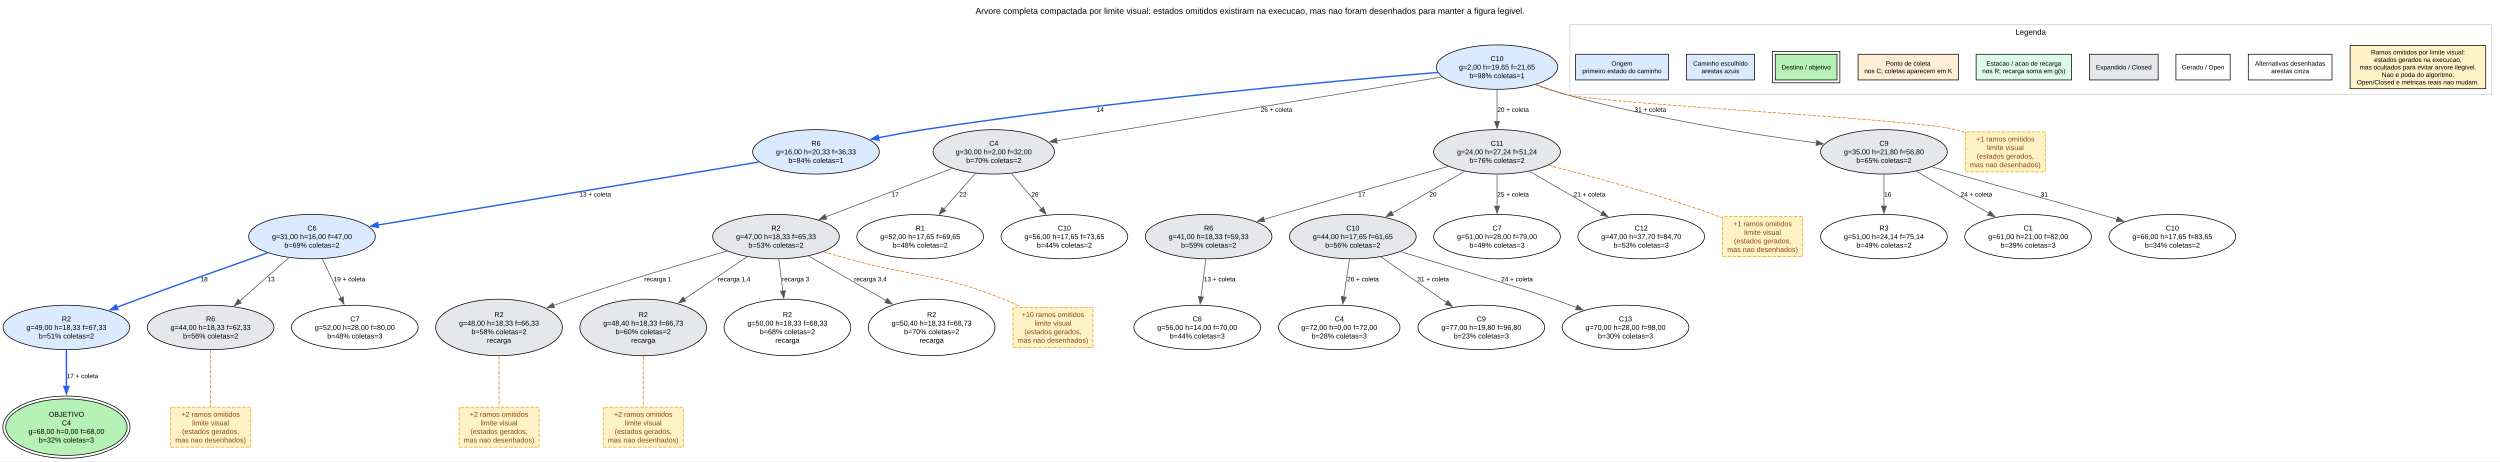
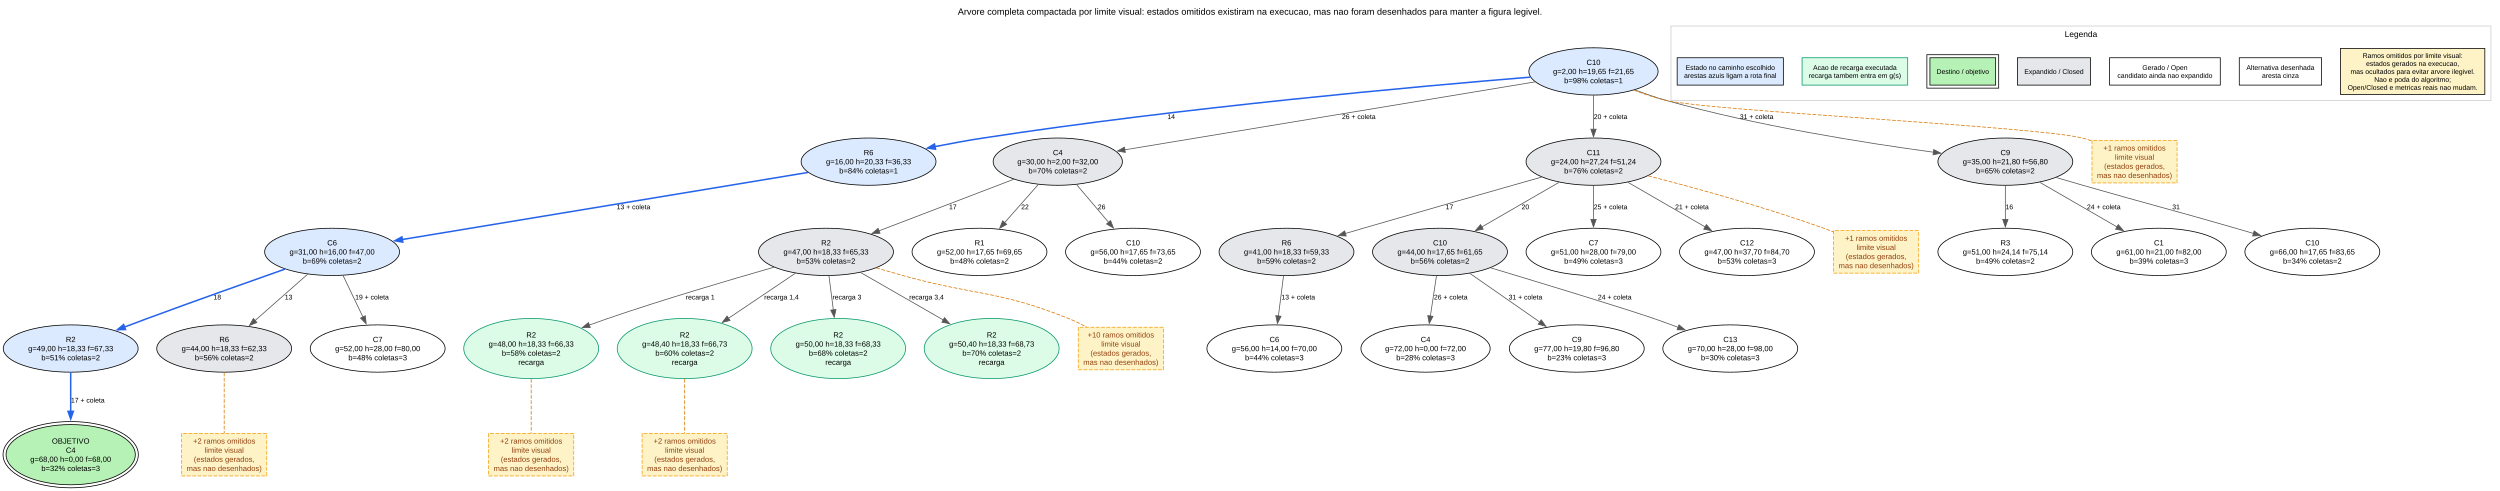
- <svg xmlns="http://www.w3.org/2000/svg" width="3502pt" height="646pt" viewBox="0.00 0.00 3502.00 646.00">
+ <svg xmlns="http://www.w3.org/2000/svg" width="3290pt" height="646pt" viewBox="0.00 0.00 3290.00 646.00">
  <g id="graph0" class="graph" transform="scale(1 1) rotate(0) translate(4 641.96)">
-     <polygon fill="white" stroke="none" points="-4,4 -4,-641.96 3498.03,-641.96 3498.03,4 -4,4" />
-     <text xml:space="preserve" text-anchor="middle" x="1747.01" y="-622.56" font-family="Arial" font-size="12.00">Arvore completa compactada por limite visual: estados omitidos existiram na execucao, mas nao foram desenhados para manter a figura legivel.</text>
+     <polygon fill="white" stroke="none" points="-4,4 -4,-641.96 3286.03,-641.96 3286.03,4 -4,4" />
+     <text xml:space="preserve" text-anchor="middle" x="1641.01" y="-622.56" font-family="Arial" font-size="12.00">Arvore completa compactada por limite visual: estados omitidos existiram na execucao, mas nao foram desenhados para manter a figura legivel.</text>
    <g id="clust1" class="cluster">
-       <polygon fill="none" stroke="#cccccc" points="2195.03,-509.71 2195.03,-607.71 3486.03,-607.71 3486.03,-509.71 2195.03,-509.71" />
-       <text xml:space="preserve" text-anchor="middle" x="2840.53" y="-593.26" font-family="Arial" font-size="11.00">Legenda</text>
+       <polygon fill="none" stroke="#cccccc" points="2195.03,-509.71 2195.03,-607.71 3274.03,-607.71 3274.03,-509.71 2195.03,-509.71" />
+       <text xml:space="preserve" text-anchor="middle" x="2734.53" y="-593.26" font-family="Arial" font-size="11.00">Legenda</text>
    </g>
    <g id="node1" class="node">
      <ellipse fill="#dbeafe" stroke="black" cx="2093.03" cy="-547.96" rx="85.03" ry="31.11" />
      <text xml:space="preserve" text-anchor="middle" x="2093.03" y="-556.46" font-family="Arial" font-size="10.00">C10</text>
      <text xml:space="preserve" text-anchor="middle" x="2093.03" y="-544.46" font-family="Arial" font-size="10.00">g=2,00 h=19,65 f=21,65</text>
      <text xml:space="preserve" text-anchor="middle" x="2093.03" y="-532.46" font-family="Arial" font-size="10.00">b=98% coletas=1</text>
    </g>
    <g id="node2" class="node">
      <ellipse fill="#dbeafe" stroke="black" cx="1139.03" cy="-429.23" rx="88.74" ry="31.11" />
      <text xml:space="preserve" text-anchor="middle" x="1139.03" y="-437.73" font-family="Arial" font-size="10.00">R6</text>
      <text xml:space="preserve" text-anchor="middle" x="1139.03" y="-425.73" font-family="Arial" font-size="10.00">g=16,00 h=20,33 f=36,33</text>
      <text xml:space="preserve" text-anchor="middle" x="1139.03" y="-413.73" font-family="Arial" font-size="10.00">b=84% coletas=1</text>
    </g>
    <g id="edge1" class="edge">
      <path fill="none" stroke="#2563eb" stroke-width="2" d="M2010.06,-540.47C1864,-528.5 1551.63,-500.45 1290.03,-460.34 1269.35,-457.17 1247.21,-453.13 1226.42,-449.04" />
      <polygon fill="#2563eb" stroke="#2563eb" stroke-width="2" points="1227.14,-445.61 1216.65,-447.08 1225.77,-452.48 1227.14,-445.61" />
      <text xml:space="preserve" text-anchor="middle" x="1537.25" y="-485.29" font-family="Arial" font-size="9.00">14</text>
    </g>
    <g id="node9" class="node">
      <ellipse fill="#e5e7eb" stroke="black" cx="1388.03" cy="-429.23" rx="85.03" ry="31.11" />
      <text xml:space="preserve" text-anchor="middle" x="1388.03" y="-437.73" font-family="Arial" font-size="10.00">C4</text>
      <text xml:space="preserve" text-anchor="middle" x="1388.03" y="-425.73" font-family="Arial" font-size="10.00">g=30,00 h=2,00 f=32,00</text>
      <text xml:space="preserve" text-anchor="middle" x="1388.03" y="-413.73" font-family="Arial" font-size="10.00">b=70% coletas=2</text>
    </g>
    <g id="edge8" class="edge">
      <path fill="none" stroke="#555555" d="M2016.24,-534.24C1884.29,-512.39 1615.31,-467.86 1476.02,-444.8" />
      <polygon fill="#555555" stroke="#555555" points="1476.92,-441.4 1466.49,-443.22 1475.78,-448.31 1476.92,-441.4" />
      <text xml:space="preserve" text-anchor="middle" x="1784.17" y="-485.29" font-family="Arial" font-size="9.00">26 + coleta</text>
    </g>
    <g id="node20" class="node">
      <ellipse fill="#e5e7eb" stroke="black" cx="2093.03" cy="-429.23" rx="88.74" ry="31.11" />
      <text xml:space="preserve" text-anchor="middle" x="2093.03" y="-437.73" font-family="Arial" font-size="10.00">C11</text>
      <text xml:space="preserve" text-anchor="middle" x="2093.03" y="-425.73" font-family="Arial" font-size="10.00">g=24,00 h=27,24 f=51,24</text>
      <text xml:space="preserve" text-anchor="middle" x="2093.03" y="-413.73" font-family="Arial" font-size="10.00">b=76% coletas=2</text>
    </g>
    <g id="edge19" class="edge">
      <path fill="none" stroke="#555555" d="M2093.03,-516.59C2093.03,-502.95 2093.03,-486.63 2093.03,-471.86" />
      <polygon fill="#555555" stroke="#555555" points="2096.53,-471.96 2093.03,-461.96 2089.53,-471.96 2096.53,-471.96" />
      <text xml:space="preserve" text-anchor="middle" x="2115.53" y="-485.29" font-family="Arial" font-size="9.00">20 + coleta</text>
    </g>
    <g id="node30" class="node">
      <ellipse fill="#e5e7eb" stroke="black" cx="2635.03" cy="-429.23" rx="88.74" ry="31.11" />
      <text xml:space="preserve" text-anchor="middle" x="2635.03" y="-437.73" font-family="Arial" font-size="10.00">C9</text>
      <text xml:space="preserve" text-anchor="middle" x="2635.03" y="-425.73" font-family="Arial" font-size="10.00">g=35,00 h=21,80 f=56,80</text>
      <text xml:space="preserve" text-anchor="middle" x="2635.03" y="-413.73" font-family="Arial" font-size="10.00">b=65% coletas=2</text>
    </g>
    <g id="edge29" class="edge">
      <path fill="none" stroke="#555555" d="M2147.49,-523.72C2160.9,-518.59 2175.34,-513.54 2189.03,-509.71 2308.14,-476.33 2449.23,-453.96 2540.34,-441.68" />
      <polygon fill="#555555" stroke="#555555" points="2540.8,-445.15 2550.25,-440.36 2539.87,-438.21 2540.8,-445.15" />
      <text xml:space="preserve" text-anchor="middle" x="2307.79" y="-485.29" font-family="Arial" font-size="9.00">31 + coleta</text>
    </g>
    <g id="node34" class="node">
      <polygon fill="#fef3c7" stroke="#f59e0b" stroke-dasharray="5,2" points="2861.03,-457.23 2749.03,-457.23 2749.03,-401.23 2861.03,-401.23 2861.03,-457.23" />
      <text xml:space="preserve" text-anchor="middle" x="2805.03" y="-443.73" font-family="Arial" font-size="10.00" fill="#92400e">+1 ramos omitidos</text>
      <text xml:space="preserve" text-anchor="middle" x="2805.03" y="-431.73" font-family="Arial" font-size="10.00" fill="#92400e">limite visual</text>
      <text xml:space="preserve" text-anchor="middle" x="2805.03" y="-419.73" font-family="Arial" font-size="10.00" fill="#92400e">(estados gerados,</text>
      <text xml:space="preserve" text-anchor="middle" x="2805.03" y="-407.73" font-family="Arial" font-size="10.00" fill="#92400e">mas nao desenhados)</text>
    </g>
    <g id="edge33" class="edge">
      <path fill="none" stroke="#d97706" stroke-dasharray="5,2" d="M2146.26,-523.26C2159.96,-518.01 2174.84,-513.03 2189.03,-509.71 2248.45,-495.79 2676.91,-475.48 2736.03,-460.34 2740.21,-459.27 2744.46,-457.98 2748.69,-456.53" />
    </g>
    <g id="node3" class="node">
      <ellipse fill="#dbeafe" stroke="black" cx="433.03" cy="-310.5" rx="88.74" ry="31.11" />
      <text xml:space="preserve" text-anchor="middle" x="433.03" y="-319" font-family="Arial" font-size="10.00">C6</text>
      <text xml:space="preserve" text-anchor="middle" x="433.03" y="-307" font-family="Arial" font-size="10.00">g=31,00 h=16,00 f=47,00</text>
      <text xml:space="preserve" text-anchor="middle" x="433.03" y="-295" font-family="Arial" font-size="10.00">b=69% coletas=2</text>
    </g>
    <g id="edge2" class="edge">
      <path fill="none" stroke="#2563eb" stroke-width="2" d="M1059.41,-415.07C927.66,-393.28 665,-349.86 525.34,-326.77" />
      <polygon fill="#2563eb" stroke="#2563eb" stroke-width="2" points="526.05,-323.34 515.61,-325.16 524.91,-330.24 526.05,-323.34" />
      <text xml:space="preserve" text-anchor="middle" x="829.7" y="-366.57" font-family="Arial" font-size="9.00">13 + coleta</text>
    </g>
    <g id="node4" class="node">
      <ellipse fill="#dbeafe" stroke="black" cx="89.03" cy="-183.29" rx="88.74" ry="31.11" />
      <text xml:space="preserve" text-anchor="middle" x="89.03" y="-191.79" font-family="Arial" font-size="10.00">R2</text>
      <text xml:space="preserve" text-anchor="middle" x="89.03" y="-179.79" font-family="Arial" font-size="10.00">g=49,00 h=18,33 f=67,33</text>
      <text xml:space="preserve" text-anchor="middle" x="89.03" y="-167.79" font-family="Arial" font-size="10.00">b=51% coletas=2</text>
    </g>
    <g id="edge3" class="edge">
      <path fill="none" stroke="#2563eb" stroke-width="2" d="M370.97,-287.82C321.78,-270.53 251.37,-245.54 190.03,-222.89 180.16,-219.25 169.77,-215.35 159.55,-211.48" />
      <polygon fill="#2563eb" stroke="#2563eb" stroke-width="2" points="161.11,-208.33 150.52,-208.05 158.63,-214.87 161.11,-208.33" />
      <text xml:space="preserve" text-anchor="middle" x="281.96" y="-247.84" font-family="Arial" font-size="9.00">18</text>
    </g>
    <g id="node6" class="node">
      <ellipse fill="#e5e7eb" stroke="black" cx="291.03" cy="-183.29" rx="88.74" ry="31.11" />
      <text xml:space="preserve" text-anchor="middle" x="291.03" y="-191.79" font-family="Arial" font-size="10.00">R6</text>
      <text xml:space="preserve" text-anchor="middle" x="291.03" y="-179.79" font-family="Arial" font-size="10.00">g=44,00 h=18,33 f=62,33</text>
      <text xml:space="preserve" text-anchor="middle" x="291.03" y="-167.79" font-family="Arial" font-size="10.00">b=56% coletas=2</text>
    </g>
    <g id="edge5" class="edge">
      <path fill="none" stroke="#555555" d="M400.81,-281.09C380.29,-263 353.54,-239.42 331.59,-220.06" />
      <polygon fill="#555555" stroke="#555555" points="334.07,-217.58 324.26,-213.59 329.45,-222.83 334.07,-217.58" />
      <text xml:space="preserve" text-anchor="middle" x="375.78" y="-247.84" font-family="Arial" font-size="9.00">13</text>
    </g>
    <g id="node8" class="node">
      <ellipse fill="white" stroke="black" cx="493.03" cy="-183.29" rx="88.74" ry="31.11" />
      <text xml:space="preserve" text-anchor="middle" x="493.03" y="-191.79" font-family="Arial" font-size="10.00">C7</text>
      <text xml:space="preserve" text-anchor="middle" x="493.03" y="-179.79" font-family="Arial" font-size="10.00">g=52,00 h=28,00 f=80,00</text>
      <text xml:space="preserve" text-anchor="middle" x="493.03" y="-167.79" font-family="Arial" font-size="10.00">b=48% coletas=3</text>
    </g>
    <g id="edge7" class="edge">
      <path fill="none" stroke="#555555" d="M447.4,-279.51C455.25,-263.14 465.07,-242.64 473.59,-224.86" />
      <polygon fill="#555555" stroke="#555555" points="476.75,-226.37 477.91,-215.84 470.44,-223.34 476.75,-226.37" />
      <text xml:space="preserve" text-anchor="middle" x="485.53" y="-247.84" font-family="Arial" font-size="9.00">19 + coleta</text>
    </g>
    <g id="node5" class="node">
      <ellipse fill="#b6f2b6" stroke="black" cx="89.03" cy="-43.6" rx="85.03" ry="39.6" />
      <ellipse fill="none" stroke="black" cx="89.03" cy="-43.6" rx="89.03" ry="43.6" />
      <text xml:space="preserve" text-anchor="middle" x="89.03" y="-58.1" font-family="Arial" font-size="10.00">OBJETIVO</text>
      <text xml:space="preserve" text-anchor="middle" x="89.03" y="-46.1" font-family="Arial" font-size="10.00">C4</text>
      <text xml:space="preserve" text-anchor="middle" x="89.03" y="-34.1" font-family="Arial" font-size="10.00">g=68,00 h=0,00 f=68,00</text>
      <text xml:space="preserve" text-anchor="middle" x="89.03" y="-22.1" font-family="Arial" font-size="10.00">b=32% coletas=3</text>
    </g>
    <g id="edge4" class="edge">
      <path fill="none" stroke="#2563eb" stroke-width="2" d="M89.03,-151.73C89.03,-136.63 89.03,-117.93 89.03,-100.4" />
      <polygon fill="#2563eb" stroke="#2563eb" stroke-width="2" points="92.53,-100.63 89.03,-90.63 85.53,-100.63 92.53,-100.63" />
      <text xml:space="preserve" text-anchor="middle" x="111.53" y="-112.15" font-family="Arial" font-size="9.00">17 + coleta</text>
    </g>
    <g id="node7" class="node">
      <polygon fill="#fef3c7" stroke="#f59e0b" stroke-dasharray="5,2" points="347.03,-71.6 235.03,-71.6 235.03,-15.6 347.03,-15.6 347.03,-71.6" />
      <text xml:space="preserve" text-anchor="middle" x="291.03" y="-58.1" font-family="Arial" font-size="10.00" fill="#92400e">+2 ramos omitidos</text>
      <text xml:space="preserve" text-anchor="middle" x="291.03" y="-46.1" font-family="Arial" font-size="10.00" fill="#92400e">limite visual</text>
      <text xml:space="preserve" text-anchor="middle" x="291.03" y="-34.1" font-family="Arial" font-size="10.00" fill="#92400e">(estados gerados,</text>
      <text xml:space="preserve" text-anchor="middle" x="291.03" y="-22.1" font-family="Arial" font-size="10.00" fill="#92400e">mas nao desenhados)</text>
    </g>
    <g id="edge6" class="edge">
      <path fill="none" stroke="#d97706" stroke-dasharray="5,2" d="M291.03,-151.73C291.03,-127.81 291.03,-94.83 291.03,-71.81" />
    </g>
    <g id="node10" class="node">
      <ellipse fill="#e5e7eb" stroke="black" cx="1083.03" cy="-310.5" rx="88.74" ry="31.11" />
      <text xml:space="preserve" text-anchor="middle" x="1083.03" y="-319" font-family="Arial" font-size="10.00">R2</text>
      <text xml:space="preserve" text-anchor="middle" x="1083.03" y="-307" font-family="Arial" font-size="10.00">g=47,00 h=18,33 f=65,33</text>
      <text xml:space="preserve" text-anchor="middle" x="1083.03" y="-295" font-family="Arial" font-size="10.00">b=53% coletas=2</text>
    </g>
    <g id="edge9" class="edge">
      <path fill="none" stroke="#555555" d="M1330.3,-406.14C1279.79,-386.81 1206.29,-358.68 1152.55,-338.11" />
      <polygon fill="#555555" stroke="#555555" points="1154.08,-334.95 1143.49,-334.64 1151.58,-341.49 1154.08,-334.95" />
      <text xml:space="preserve" text-anchor="middle" x="1249.92" y="-366.57" font-family="Arial" font-size="9.00">17</text>
    </g>
    <g id="node18" class="node">
      <ellipse fill="white" stroke="black" cx="1285.03" cy="-310.5" rx="88.74" ry="31.11" />
      <text xml:space="preserve" text-anchor="middle" x="1285.03" y="-319" font-family="Arial" font-size="10.00">R1</text>
      <text xml:space="preserve" text-anchor="middle" x="1285.03" y="-307" font-family="Arial" font-size="10.00">g=52,00 h=17,65 f=69,65</text>
      <text xml:space="preserve" text-anchor="middle" x="1285.03" y="-295" font-family="Arial" font-size="10.00">b=48% coletas=2</text>
    </g>
    <g id="edge17" class="edge">
      <path fill="none" stroke="#555555" d="M1362.57,-399.38C1349.07,-384.08 1332.34,-365.12 1317.88,-348.73" />
      <polygon fill="#555555" stroke="#555555" points="1320.8,-346.75 1311.56,-341.57 1315.55,-351.38 1320.8,-346.75" />
      <text xml:space="preserve" text-anchor="middle" x="1344.87" y="-366.57" font-family="Arial" font-size="9.00">22</text>
    </g>
    <g id="node19" class="node">
      <ellipse fill="white" stroke="black" cx="1487.03" cy="-310.5" rx="88.74" ry="31.11" />
      <text xml:space="preserve" text-anchor="middle" x="1487.03" y="-319" font-family="Arial" font-size="10.00">C10</text>
      <text xml:space="preserve" text-anchor="middle" x="1487.03" y="-307" font-family="Arial" font-size="10.00">g=56,00 h=17,65 f=73,65</text>
      <text xml:space="preserve" text-anchor="middle" x="1487.03" y="-295" font-family="Arial" font-size="10.00">b=44% coletas=2</text>
    </g>
    <g id="edge18" class="edge">
      <path fill="none" stroke="#555555" d="M1412.76,-399.08C1425.51,-384.03 1441.23,-365.51 1454.91,-349.37" />
      <polygon fill="#555555" stroke="#555555" points="1457.5,-351.74 1461.3,-341.85 1452.16,-347.21 1457.5,-351.74" />
      <text xml:space="preserve" text-anchor="middle" x="1445.75" y="-366.57" font-family="Arial" font-size="9.00">26</text>
    </g>
    <g id="node11" class="node">
-       <ellipse fill="#e5e7eb" stroke="black" cx="695.03" cy="-183.29" rx="88.74" ry="39.6" />
+       <ellipse fill="#dcfce7" stroke="#059669" cx="695.03" cy="-183.29" rx="88.74" ry="39.6" />
      <text xml:space="preserve" text-anchor="middle" x="695.03" y="-197.79" font-family="Arial" font-size="10.00">R2</text>
      <text xml:space="preserve" text-anchor="middle" x="695.03" y="-185.79" font-family="Arial" font-size="10.00">g=48,00 h=18,33 f=66,33</text>
      <text xml:space="preserve" text-anchor="middle" x="695.03" y="-173.79" font-family="Arial" font-size="10.00">b=58% coletas=2</text>
      <text xml:space="preserve" text-anchor="middle" x="695.03" y="-161.79" font-family="Arial" font-size="10.00">recarga</text>
    </g>
    <g id="edge10" class="edge">
      <path fill="none" stroke="#555555" d="M1014.45,-290.31C956.03,-273.61 870.03,-248.16 796.03,-222.89 788.06,-220.17 779.79,-217.22 771.56,-214.2" />
      <polygon fill="#555555" stroke="#555555" points="772.8,-210.93 762.21,-210.73 770.37,-217.49 772.8,-210.93" />
      <text xml:space="preserve" text-anchor="middle" x="917.5" y="-247.84" font-family="Arial" font-size="9.00">recarga 1</text>
    </g>
    <g id="node13" class="node">
-       <ellipse fill="#e5e7eb" stroke="black" cx="897.03" cy="-183.29" rx="88.74" ry="39.6" />
+       <ellipse fill="#dcfce7" stroke="#059669" cx="897.03" cy="-183.29" rx="88.74" ry="39.6" />
      <text xml:space="preserve" text-anchor="middle" x="897.03" y="-197.79" font-family="Arial" font-size="10.00">R2</text>
      <text xml:space="preserve" text-anchor="middle" x="897.03" y="-185.79" font-family="Arial" font-size="10.00">g=48,40 h=18,33 f=66,73</text>
      <text xml:space="preserve" text-anchor="middle" x="897.03" y="-173.79" font-family="Arial" font-size="10.00">b=60% coletas=2</text>
      <text xml:space="preserve" text-anchor="middle" x="897.03" y="-161.79" font-family="Arial" font-size="10.00">recarga</text>
    </g>
    <g id="edge12" class="edge">
      <path fill="none" stroke="#555555" d="M1042.67,-282.34C1016.94,-265.02 983.21,-242.31 954.68,-223.1" />
      <polygon fill="#555555" stroke="#555555" points="956.73,-220.26 946.48,-217.58 952.82,-226.07 956.73,-220.26" />
      <text xml:space="preserve" text-anchor="middle" x="1024.42" y="-247.84" font-family="Arial" font-size="9.00">recarga 1,4</text>
    </g>
    <g id="node15" class="node">
-       <ellipse fill="white" stroke="black" cx="1099.03" cy="-183.29" rx="88.74" ry="39.6" />
+       <ellipse fill="#dcfce7" stroke="#059669" cx="1099.03" cy="-183.29" rx="88.74" ry="39.6" />
      <text xml:space="preserve" text-anchor="middle" x="1099.03" y="-197.79" font-family="Arial" font-size="10.00">R2</text>
      <text xml:space="preserve" text-anchor="middle" x="1099.03" y="-185.79" font-family="Arial" font-size="10.00">g=50,00 h=18,33 f=68,33</text>
      <text xml:space="preserve" text-anchor="middle" x="1099.03" y="-173.79" font-family="Arial" font-size="10.00">b=68% coletas=2</text>
      <text xml:space="preserve" text-anchor="middle" x="1099.03" y="-161.79" font-family="Arial" font-size="10.00">recarga</text>
    </g>
    <g id="edge14" class="edge">
      <path fill="none" stroke="#555555" d="M1086.9,-279.19C1088.63,-265.7 1090.7,-249.45 1092.65,-234.23" />
      <polygon fill="#555555" stroke="#555555" points="1096.11,-234.73 1093.91,-224.37 1089.17,-233.84 1096.11,-234.73" />
      <text xml:space="preserve" text-anchor="middle" x="1110.53" y="-247.84" font-family="Arial" font-size="9.00">recarga 3</text>
    </g>
    <g id="node16" class="node">
-       <ellipse fill="white" stroke="black" cx="1301.03" cy="-183.29" rx="88.74" ry="39.6" />
+       <ellipse fill="#dcfce7" stroke="#059669" cx="1301.03" cy="-183.29" rx="88.74" ry="39.6" />
      <text xml:space="preserve" text-anchor="middle" x="1301.03" y="-197.79" font-family="Arial" font-size="10.00">R2</text>
      <text xml:space="preserve" text-anchor="middle" x="1301.03" y="-185.79" font-family="Arial" font-size="10.00">g=50,40 h=18,33 f=68,73</text>
      <text xml:space="preserve" text-anchor="middle" x="1301.03" y="-173.79" font-family="Arial" font-size="10.00">b=70% coletas=2</text>
      <text xml:space="preserve" text-anchor="middle" x="1301.03" y="-161.79" font-family="Arial" font-size="10.00">recarga</text>
    </g>
    <g id="edge15" class="edge">
      <path fill="none" stroke="#555555" d="M1128.46,-283.41C1160.06,-265.26 1202.61,-240.82 1237.55,-220.76" />
      <polygon fill="#555555" stroke="#555555" points="1238.94,-223.99 1245.87,-215.97 1235.46,-217.92 1238.94,-223.99" />
      <text xml:space="preserve" text-anchor="middle" x="1215.28" y="-247.84" font-family="Arial" font-size="9.00">recarga 3,4</text>
    </g>
    <g id="node17" class="node">
      <polygon fill="#fef3c7" stroke="#f59e0b" stroke-dasharray="5,2" points="1527.03,-211.29 1415.03,-211.29 1415.03,-155.29 1527.03,-155.29 1527.03,-211.29" />
      <text xml:space="preserve" text-anchor="middle" x="1471.03" y="-197.79" font-family="Arial" font-size="10.00" fill="#92400e">+10 ramos omitidos</text>
      <text xml:space="preserve" text-anchor="middle" x="1471.03" y="-185.79" font-family="Arial" font-size="10.00" fill="#92400e">limite visual</text>
      <text xml:space="preserve" text-anchor="middle" x="1471.03" y="-173.79" font-family="Arial" font-size="10.00" fill="#92400e">(estados gerados,</text>
      <text xml:space="preserve" text-anchor="middle" x="1471.03" y="-161.79" font-family="Arial" font-size="10.00" fill="#92400e">mas nao desenhados)</text>
    </g>
    <g id="edge16" class="edge">
      <path fill="none" stroke="#d97706" stroke-dasharray="5,2" d="M1149.21,-289.4C1160.8,-285.99 1172.75,-282.53 1184.03,-279.39 1280.45,-252.53 1309.15,-260.19 1402.03,-222.89 1409.93,-219.72 1418.05,-215.82 1425.82,-211.73" />
    </g>
    <g id="node12" class="node">
      <polygon fill="#fef3c7" stroke="#f59e0b" stroke-dasharray="5,2" points="751.03,-71.6 639.03,-71.6 639.03,-15.6 751.03,-15.6 751.03,-71.6" />
      <text xml:space="preserve" text-anchor="middle" x="695.03" y="-58.1" font-family="Arial" font-size="10.00" fill="#92400e">+2 ramos omitidos</text>
      <text xml:space="preserve" text-anchor="middle" x="695.03" y="-46.1" font-family="Arial" font-size="10.00" fill="#92400e">limite visual</text>
      <text xml:space="preserve" text-anchor="middle" x="695.03" y="-34.1" font-family="Arial" font-size="10.00" fill="#92400e">(estados gerados,</text>
      <text xml:space="preserve" text-anchor="middle" x="695.03" y="-22.1" font-family="Arial" font-size="10.00" fill="#92400e">mas nao desenhados)</text>
    </g>
    <g id="edge11" class="edge">
      <path fill="none" stroke="#d97706" stroke-dasharray="5,2" d="M695.03,-143.2C695.03,-120.46 695.03,-92.36 695.03,-71.98" />
    </g>
    <g id="node14" class="node">
      <polygon fill="#fef3c7" stroke="#f59e0b" stroke-dasharray="5,2" points="953.03,-71.6 841.03,-71.6 841.03,-15.6 953.03,-15.6 953.03,-71.6" />
      <text xml:space="preserve" text-anchor="middle" x="897.03" y="-58.1" font-family="Arial" font-size="10.00" fill="#92400e">+2 ramos omitidos</text>
      <text xml:space="preserve" text-anchor="middle" x="897.03" y="-46.1" font-family="Arial" font-size="10.00" fill="#92400e">limite visual</text>
      <text xml:space="preserve" text-anchor="middle" x="897.03" y="-34.1" font-family="Arial" font-size="10.00" fill="#92400e">(estados gerados,</text>
      <text xml:space="preserve" text-anchor="middle" x="897.03" y="-22.1" font-family="Arial" font-size="10.00" fill="#92400e">mas nao desenhados)</text>
    </g>
    <g id="edge13" class="edge">
      <path fill="none" stroke="#d97706" stroke-dasharray="5,2" d="M897.03,-143.2C897.03,-120.46 897.03,-92.36 897.03,-71.98" />
    </g>
    <g id="node21" class="node">
      <ellipse fill="#e5e7eb" stroke="black" cx="1689.03" cy="-310.5" rx="88.74" ry="31.11" />
      <text xml:space="preserve" text-anchor="middle" x="1689.03" y="-319" font-family="Arial" font-size="10.00">R6</text>
      <text xml:space="preserve" text-anchor="middle" x="1689.03" y="-307" font-family="Arial" font-size="10.00">g=41,00 h=18,33 f=59,33</text>
      <text xml:space="preserve" text-anchor="middle" x="1689.03" y="-295" font-family="Arial" font-size="10.00">b=59% coletas=2</text>
    </g>
    <g id="edge20" class="edge">
      <path fill="none" stroke="#555555" d="M2024.67,-408.93C1963.22,-391.52 1870.51,-365.12 1790.03,-341.62 1782.36,-339.38 1774.37,-337.03 1766.39,-334.67" />
      <polygon fill="#555555" stroke="#555555" points="1767.58,-331.37 1757,-331.88 1765.59,-338.08 1767.58,-331.37" />
      <text xml:space="preserve" text-anchor="middle" x="1903.5" y="-366.57" font-family="Arial" font-size="9.00">17</text>
    </g>
    <g id="node23" class="node">
      <ellipse fill="#e5e7eb" stroke="black" cx="1891.03" cy="-310.5" rx="88.74" ry="31.11" />
      <text xml:space="preserve" text-anchor="middle" x="1891.03" y="-319" font-family="Arial" font-size="10.00">C10</text>
      <text xml:space="preserve" text-anchor="middle" x="1891.03" y="-307" font-family="Arial" font-size="10.00">g=44,00 h=17,65 f=61,65</text>
      <text xml:space="preserve" text-anchor="middle" x="1891.03" y="-295" font-family="Arial" font-size="10.00">b=56% coletas=2</text>
    </g>
    <g id="edge22" class="edge">
      <path fill="none" stroke="#555555" d="M2047.7,-402.03C2017.55,-384.61 1977.78,-361.63 1945.85,-343.18" />
      <polygon fill="#555555" stroke="#555555" points="1947.93,-340.34 1937.52,-338.37 1944.43,-346.4 1947.93,-340.34" />
      <text xml:space="preserve" text-anchor="middle" x="2003.34" y="-366.57" font-family="Arial" font-size="9.00">20</text>
    </g>
    <g id="node27" class="node">
      <ellipse fill="white" stroke="black" cx="2093.03" cy="-310.5" rx="88.74" ry="31.11" />
      <text xml:space="preserve" text-anchor="middle" x="2093.03" y="-319" font-family="Arial" font-size="10.00">C7</text>
      <text xml:space="preserve" text-anchor="middle" x="2093.03" y="-307" font-family="Arial" font-size="10.00">g=51,00 h=28,00 f=79,00</text>
      <text xml:space="preserve" text-anchor="middle" x="2093.03" y="-295" font-family="Arial" font-size="10.00">b=49% coletas=3</text>
    </g>
    <g id="edge26" class="edge">
      <path fill="none" stroke="#555555" d="M2093.03,-397.87C2093.03,-384.22 2093.03,-367.9 2093.03,-353.14" />
      <polygon fill="#555555" stroke="#555555" points="2096.53,-353.23 2093.03,-343.23 2089.53,-353.23 2096.53,-353.23" />
      <text xml:space="preserve" text-anchor="middle" x="2115.53" y="-366.57" font-family="Arial" font-size="9.00">25 + coleta</text>
    </g>
    <g id="node28" class="node">
      <ellipse fill="white" stroke="black" cx="2295.03" cy="-310.5" rx="88.74" ry="31.11" />
      <text xml:space="preserve" text-anchor="middle" x="2295.03" y="-319" font-family="Arial" font-size="10.00">C12</text>
      <text xml:space="preserve" text-anchor="middle" x="2295.03" y="-307" font-family="Arial" font-size="10.00">g=47,00 h=37,70 f=84,70</text>
      <text xml:space="preserve" text-anchor="middle" x="2295.03" y="-295" font-family="Arial" font-size="10.00">b=53% coletas=3</text>
    </g>
    <g id="edge27" class="edge">
      <path fill="none" stroke="#555555" d="M2138.36,-402.03C2168.51,-384.61 2208.28,-361.63 2240.21,-343.18" />
      <polygon fill="#555555" stroke="#555555" points="2241.63,-346.4 2248.54,-338.37 2238.13,-340.34 2241.63,-346.4" />
      <text xml:space="preserve" text-anchor="middle" x="2222.59" y="-366.57" font-family="Arial" font-size="9.00">21 + coleta</text>
    </g>
    <g id="node29" class="node">
      <polygon fill="#fef3c7" stroke="#f59e0b" stroke-dasharray="5,2" points="2521.03,-338.5 2409.03,-338.5 2409.03,-282.5 2521.03,-282.5 2521.03,-338.5" />
      <text xml:space="preserve" text-anchor="middle" x="2465.03" y="-325" font-family="Arial" font-size="10.00" fill="#92400e">+1 ramos omitidos</text>
      <text xml:space="preserve" text-anchor="middle" x="2465.03" y="-313" font-family="Arial" font-size="10.00" fill="#92400e">limite visual</text>
      <text xml:space="preserve" text-anchor="middle" x="2465.03" y="-301" font-family="Arial" font-size="10.00" fill="#92400e">(estados gerados,</text>
      <text xml:space="preserve" text-anchor="middle" x="2465.03" y="-289" font-family="Arial" font-size="10.00" fill="#92400e">mas nao desenhados)</text>
    </g>
    <g id="edge28" class="edge">
      <path fill="none" stroke="#d97706" stroke-dasharray="5,2" d="M2164.9,-410.57C2226.83,-394.67 2318.28,-369.55 2396.03,-341.62 2400.21,-340.11 2404.5,-338.48 2408.79,-336.77" />
    </g>
    <g id="node22" class="node">
      <ellipse fill="white" stroke="black" cx="1673.03" cy="-183.29" rx="88.74" ry="31.11" />
      <text xml:space="preserve" text-anchor="middle" x="1673.03" y="-191.79" font-family="Arial" font-size="10.00">C6</text>
      <text xml:space="preserve" text-anchor="middle" x="1673.03" y="-179.79" font-family="Arial" font-size="10.00">g=56,00 h=14,00 f=70,00</text>
      <text xml:space="preserve" text-anchor="middle" x="1673.03" y="-167.79" font-family="Arial" font-size="10.00">b=44% coletas=3</text>
    </g>
    <g id="edge21" class="edge">
      <path fill="none" stroke="#555555" d="M1685.16,-279.19C1683.11,-263.16 1680.56,-243.24 1678.33,-225.8" />
      <polygon fill="#555555" stroke="#555555" points="1681.85,-225.74 1677.11,-216.26 1674.91,-226.62 1681.85,-225.74" />
      <text xml:space="preserve" text-anchor="middle" x="1704.49" y="-247.84" font-family="Arial" font-size="9.00">13 + coleta</text>
    </g>
    <g id="node24" class="node">
      <ellipse fill="white" stroke="black" cx="1872.03" cy="-183.29" rx="85.03" ry="31.11" />
      <text xml:space="preserve" text-anchor="middle" x="1872.03" y="-191.79" font-family="Arial" font-size="10.00">C4</text>
      <text xml:space="preserve" text-anchor="middle" x="1872.03" y="-179.79" font-family="Arial" font-size="10.00">g=72,00 h=0,00 f=72,00</text>
      <text xml:space="preserve" text-anchor="middle" x="1872.03" y="-167.79" font-family="Arial" font-size="10.00">b=28% coletas=3</text>
    </g>
    <g id="edge23" class="edge">
      <path fill="none" stroke="#555555" d="M1886.43,-279.19C1884,-263.16 1880.97,-243.24 1878.33,-225.8" />
      <polygon fill="#555555" stroke="#555555" points="1881.84,-225.62 1876.88,-216.26 1874.92,-226.67 1881.84,-225.62" />
      <text xml:space="preserve" text-anchor="middle" x="1905.17" y="-247.84" font-family="Arial" font-size="9.00">26 + coleta</text>
    </g>
    <g id="node25" class="node">
      <ellipse fill="white" stroke="black" cx="2071.03" cy="-183.29" rx="88.74" ry="31.11" />
      <text xml:space="preserve" text-anchor="middle" x="2071.03" y="-191.79" font-family="Arial" font-size="10.00">C9</text>
      <text xml:space="preserve" text-anchor="middle" x="2071.03" y="-179.79" font-family="Arial" font-size="10.00">g=77,00 h=19,80 f=96,80</text>
      <text xml:space="preserve" text-anchor="middle" x="2071.03" y="-167.79" font-family="Arial" font-size="10.00">b=23% coletas=3</text>
    </g>
    <g id="edge24" class="edge">
      <path fill="none" stroke="#555555" d="M1930.09,-282.34C1957.24,-263.45 1993.61,-238.15 2022.6,-217.98" />
      <polygon fill="#555555" stroke="#555555" points="2024.29,-221.07 2030.5,-212.49 2020.29,-215.33 2024.29,-221.07" />
      <text xml:space="preserve" text-anchor="middle" x="2003.53" y="-247.84" font-family="Arial" font-size="9.00">31 + coleta</text>
    </g>
    <g id="node26" class="node">
      <ellipse fill="white" stroke="black" cx="2273.03" cy="-183.29" rx="88.74" ry="31.11" />
      <text xml:space="preserve" text-anchor="middle" x="2273.03" y="-191.79" font-family="Arial" font-size="10.00">C13</text>
      <text xml:space="preserve" text-anchor="middle" x="2273.03" y="-179.79" font-family="Arial" font-size="10.00">g=70,00 h=28,00 f=98,00</text>
      <text xml:space="preserve" text-anchor="middle" x="2273.03" y="-167.79" font-family="Arial" font-size="10.00">b=30% coletas=3</text>
    </g>
    <g id="edge25" class="edge">
      <path fill="none" stroke="#555555" d="M1957.53,-289.56C2027.31,-268.54 2132.27,-236.6 2172.03,-222.89 2182.54,-219.27 2193.6,-215.25 2204.39,-211.22" />
      <polygon fill="#555555" stroke="#555555" points="2205.52,-214.54 2213.64,-207.74 2203.05,-207.99 2205.52,-214.54" />
      <text xml:space="preserve" text-anchor="middle" x="2121.03" y="-247.84" font-family="Arial" font-size="9.00">24 + coleta</text>
    </g>
    <g id="node31" class="node">
      <ellipse fill="white" stroke="black" cx="2635.03" cy="-310.5" rx="88.74" ry="31.11" />
      <text xml:space="preserve" text-anchor="middle" x="2635.03" y="-319" font-family="Arial" font-size="10.00">R3</text>
      <text xml:space="preserve" text-anchor="middle" x="2635.03" y="-307" font-family="Arial" font-size="10.00">g=51,00 h=24,14 f=75,14</text>
      <text xml:space="preserve" text-anchor="middle" x="2635.03" y="-295" font-family="Arial" font-size="10.00">b=49% coletas=2</text>
    </g>
    <g id="edge30" class="edge">
      <path fill="none" stroke="#555555" d="M2635.03,-397.87C2635.03,-384.22 2635.03,-367.9 2635.03,-353.14" />
      <polygon fill="#555555" stroke="#555555" points="2638.53,-353.23 2635.03,-343.23 2631.53,-353.23 2638.53,-353.23" />
      <text xml:space="preserve" text-anchor="middle" x="2640.28" y="-366.57" font-family="Arial" font-size="9.00">16</text>
    </g>
    <g id="node32" class="node">
      <ellipse fill="white" stroke="black" cx="2837.03" cy="-310.5" rx="88.74" ry="31.11" />
      <text xml:space="preserve" text-anchor="middle" x="2837.03" y="-319" font-family="Arial" font-size="10.00">C1</text>
      <text xml:space="preserve" text-anchor="middle" x="2837.03" y="-307" font-family="Arial" font-size="10.00">g=61,00 h=21,00 f=82,00</text>
      <text xml:space="preserve" text-anchor="middle" x="2837.03" y="-295" font-family="Arial" font-size="10.00">b=39% coletas=3</text>
    </g>
    <g id="edge31" class="edge">
      <path fill="none" stroke="#555555" d="M2680.36,-402.03C2710.51,-384.61 2750.28,-361.63 2782.21,-343.18" />
      <polygon fill="#555555" stroke="#555555" points="2783.63,-346.4 2790.54,-338.37 2780.13,-340.34 2783.63,-346.4" />
      <text xml:space="preserve" text-anchor="middle" x="2764.59" y="-366.57" font-family="Arial" font-size="9.00">24 + coleta</text>
    </g>
    <g id="node33" class="node">
      <ellipse fill="white" stroke="black" cx="3039.03" cy="-310.5" rx="88.74" ry="31.11" />
      <text xml:space="preserve" text-anchor="middle" x="3039.03" y="-319" font-family="Arial" font-size="10.00">C10</text>
      <text xml:space="preserve" text-anchor="middle" x="3039.03" y="-307" font-family="Arial" font-size="10.00">g=66,00 h=17,65 f=83,65</text>
      <text xml:space="preserve" text-anchor="middle" x="3039.03" y="-295" font-family="Arial" font-size="10.00">b=34% coletas=2</text>
    </g>
    <g id="edge32" class="edge">
      <path fill="none" stroke="#555555" d="M2701.93,-408.34C2713.62,-404.91 2725.67,-401.39 2737.03,-398.12 2826.2,-372.42 2848.9,-367.43 2938.03,-341.62 2945.7,-339.4 2953.7,-337.06 2961.68,-334.7" />
      <polygon fill="#555555" stroke="#555555" points="2962.47,-338.12 2971.07,-331.92 2960.49,-331.4 2962.47,-338.12" />
      <text xml:space="preserve" text-anchor="middle" x="2859.7" y="-366.57" font-family="Arial" font-size="9.00">31</text>
    </g>
    <g id="node35" class="node">
-       <polygon fill="#dbeafe" stroke="black" points="2333.03,-565.96 2203.03,-565.96 2203.03,-529.96 2333.03,-529.96 2333.03,-565.96" />
-       <text xml:space="preserve" text-anchor="middle" x="2268.03" y="-549.91" font-family="Arial" font-size="9.00">Origem</text>
-       <text xml:space="preserve" text-anchor="middle" x="2268.03" y="-539.41" font-family="Arial" font-size="9.00">primeiro estado do caminho</text>
+       <polygon fill="#dbeafe" stroke="black" points="2342.9,-565.96 2203.15,-565.96 2203.15,-529.96 2342.9,-529.96 2342.9,-565.96" />
+       <text xml:space="preserve" text-anchor="middle" x="2273.03" y="-549.91" font-family="Arial" font-size="9.00">Estado no caminho escolhido</text>
+       <text xml:space="preserve" text-anchor="middle" x="2273.03" y="-539.41" font-family="Arial" font-size="9.00">arestas azuis ligam a rota final</text>
    </g>
    <g id="node36" class="node">
-       <polygon fill="#dbeafe" stroke="black" points="2453.78,-565.96 2358.28,-565.96 2358.28,-529.96 2453.78,-529.96 2453.78,-565.96" />
-       <text xml:space="preserve" text-anchor="middle" x="2406.03" y="-549.91" font-family="Arial" font-size="9.00">Caminho escolhido</text>
-       <text xml:space="preserve" text-anchor="middle" x="2406.03" y="-539.41" font-family="Arial" font-size="9.00">arestas azuis</text>
+       <polygon fill="#dcfce7" stroke="#059669" points="2506.53,-565.96 2367.53,-565.96 2367.53,-529.96 2506.53,-529.96 2506.53,-565.96" />
+       <text xml:space="preserve" text-anchor="middle" x="2437.03" y="-549.91" font-family="Arial" font-size="9.00">Acao de recarga executada</text>
+       <text xml:space="preserve" text-anchor="middle" x="2437.03" y="-539.41" font-family="Arial" font-size="9.00">recarga tambem entra em g(s)</text>
    </g>
    <g id="node37" class="node">
-       <polygon fill="#b6f2b6" stroke="black" points="2569.28,-565.96 2482.78,-565.96 2482.78,-529.96 2569.28,-529.96 2569.28,-565.96" />
-       <polygon fill="none" stroke="black" points="2573.28,-569.96 2478.78,-569.96 2478.78,-525.96 2573.28,-525.96 2573.28,-569.96" />
-       <text xml:space="preserve" text-anchor="middle" x="2526.03" y="-544.66" font-family="Arial" font-size="9.00">Destino / objetivo</text>
+       <polygon fill="#b6f2b6" stroke="black" points="2622.28,-565.96 2535.78,-565.96 2535.78,-529.96 2622.28,-529.96 2622.28,-565.96" />
+       <polygon fill="none" stroke="black" points="2626.28,-569.96 2531.78,-569.96 2531.78,-525.96 2626.28,-525.96 2626.28,-569.96" />
+       <text xml:space="preserve" text-anchor="middle" x="2579.03" y="-544.66" font-family="Arial" font-size="9.00">Destino / objetivo</text>
    </g>
    <g id="node38" class="node">
-       <polygon fill="#ffedd5" stroke="black" points="2739.28,-565.96 2598.78,-565.96 2598.78,-529.96 2739.28,-529.96 2739.28,-565.96" />
-       <text xml:space="preserve" text-anchor="middle" x="2669.03" y="-549.91" font-family="Arial" font-size="9.00">Ponto de coleta</text>
-       <text xml:space="preserve" text-anchor="middle" x="2669.03" y="-539.41" font-family="Arial" font-size="9.00">nos C; coletas aparecem em K</text>
+       <polygon fill="#e5e7eb" stroke="black" points="2747.15,-565.96 2650.9,-565.96 2650.9,-529.96 2747.15,-529.96 2747.15,-565.96" />
+       <text xml:space="preserve" text-anchor="middle" x="2699.03" y="-544.66" font-family="Arial" font-size="9.00">Expandido / Closed</text>
    </g>
    <g id="node39" class="node">
-       <polygon fill="#dcfce7" stroke="black" points="2897.9,-565.96 2764.15,-565.96 2764.15,-529.96 2897.9,-529.96 2897.9,-565.96" />
-       <text xml:space="preserve" text-anchor="middle" x="2831.03" y="-549.91" font-family="Arial" font-size="9.00">Estacao / acao de recarga</text>
-       <text xml:space="preserve" text-anchor="middle" x="2831.03" y="-539.41" font-family="Arial" font-size="9.00">nos R; recarga soma em g(s)</text>
+       <polygon fill="white" stroke="black" points="2917.9,-565.96 2772.15,-565.96 2772.15,-529.96 2917.9,-529.96 2917.9,-565.96" />
+       <text xml:space="preserve" text-anchor="middle" x="2845.03" y="-549.91" font-family="Arial" font-size="9.00">Gerado / Open</text>
+       <text xml:space="preserve" text-anchor="middle" x="2845.03" y="-539.41" font-family="Arial" font-size="9.00">candidato ainda nao expandido</text>
    </g>
    <g id="node40" class="node">
-       <polygon fill="#e5e7eb" stroke="black" points="3019.15,-565.96 2922.9,-565.96 2922.9,-529.96 3019.15,-529.96 3019.15,-565.96" />
-       <text xml:space="preserve" text-anchor="middle" x="2971.03" y="-544.66" font-family="Arial" font-size="9.00">Expandido / Closed</text>
+       <polygon fill="white" stroke="black" points="3051.15,-565.96 2942.9,-565.96 2942.9,-529.96 3051.15,-529.96 3051.15,-565.96" />
+       <text xml:space="preserve" text-anchor="middle" x="2997.03" y="-549.91" font-family="Arial" font-size="9.00">Alternativa desenhada</text>
+       <text xml:space="preserve" text-anchor="middle" x="2997.03" y="-539.41" font-family="Arial" font-size="9.00">aresta cinza</text>
    </g>
    <g id="node41" class="node">
-       <polygon fill="white" stroke="black" points="3120.03,-565.96 3044.03,-565.96 3044.03,-529.96 3120.03,-529.96 3120.03,-565.96" />
-       <text xml:space="preserve" text-anchor="middle" x="3082.03" y="-544.66" font-family="Arial" font-size="9.00">Gerado / Open</text>
-     </g>
-     <g id="node42" class="node">
-       <polygon fill="white" stroke="black" points="3262.65,-565.96 3145.4,-565.96 3145.4,-529.96 3262.65,-529.96 3262.65,-565.96" />
-       <text xml:space="preserve" text-anchor="middle" x="3204.03" y="-549.91" font-family="Arial" font-size="9.00">Alternativas desenhadas</text>
-       <text xml:space="preserve" text-anchor="middle" x="3204.03" y="-539.41" font-family="Arial" font-size="9.00">arestas cinza</text>
-     </g>
-     <g id="node43" class="node">
-       <polygon fill="#fef3c7" stroke="black" points="3478.03,-578.21 3288.03,-578.21 3288.03,-517.71 3478.03,-517.71 3478.03,-578.21" />
-       <text xml:space="preserve" text-anchor="middle" x="3383.03" y="-565.66" font-family="Arial" font-size="9.00">Ramos omitidos por limite visual:</text>
-       <text xml:space="preserve" text-anchor="middle" x="3383.03" y="-555.16" font-family="Arial" font-size="9.00">estados gerados na execucao,</text>
-       <text xml:space="preserve" text-anchor="middle" x="3383.03" y="-544.66" font-family="Arial" font-size="9.00">mas ocultados para evitar arvore ilegivel.</text>
-       <text xml:space="preserve" text-anchor="middle" x="3383.03" y="-534.16" font-family="Arial" font-size="9.00">Nao e poda do algoritmo;</text>
-       <text xml:space="preserve" text-anchor="middle" x="3383.03" y="-523.66" font-family="Arial" font-size="9.00">Open/Closed e metricas reais nao mudam.</text>
+       <polygon fill="#fef3c7" stroke="black" points="3266.03,-578.21 3076.03,-578.21 3076.03,-517.71 3266.03,-517.71 3266.03,-578.21" />
+       <text xml:space="preserve" text-anchor="middle" x="3171.03" y="-565.66" font-family="Arial" font-size="9.00">Ramos omitidos por limite visual:</text>
+       <text xml:space="preserve" text-anchor="middle" x="3171.03" y="-555.16" font-family="Arial" font-size="9.00">estados gerados na execucao,</text>
+       <text xml:space="preserve" text-anchor="middle" x="3171.03" y="-544.66" font-family="Arial" font-size="9.00">mas ocultados para evitar arvore ilegivel.</text>
+       <text xml:space="preserve" text-anchor="middle" x="3171.03" y="-534.16" font-family="Arial" font-size="9.00">Nao e poda do algoritmo;</text>
+       <text xml:space="preserve" text-anchor="middle" x="3171.03" y="-523.66" font-family="Arial" font-size="9.00">Open/Closed e metricas reais nao mudam.</text>
    </g>
  </g>
</svg>
